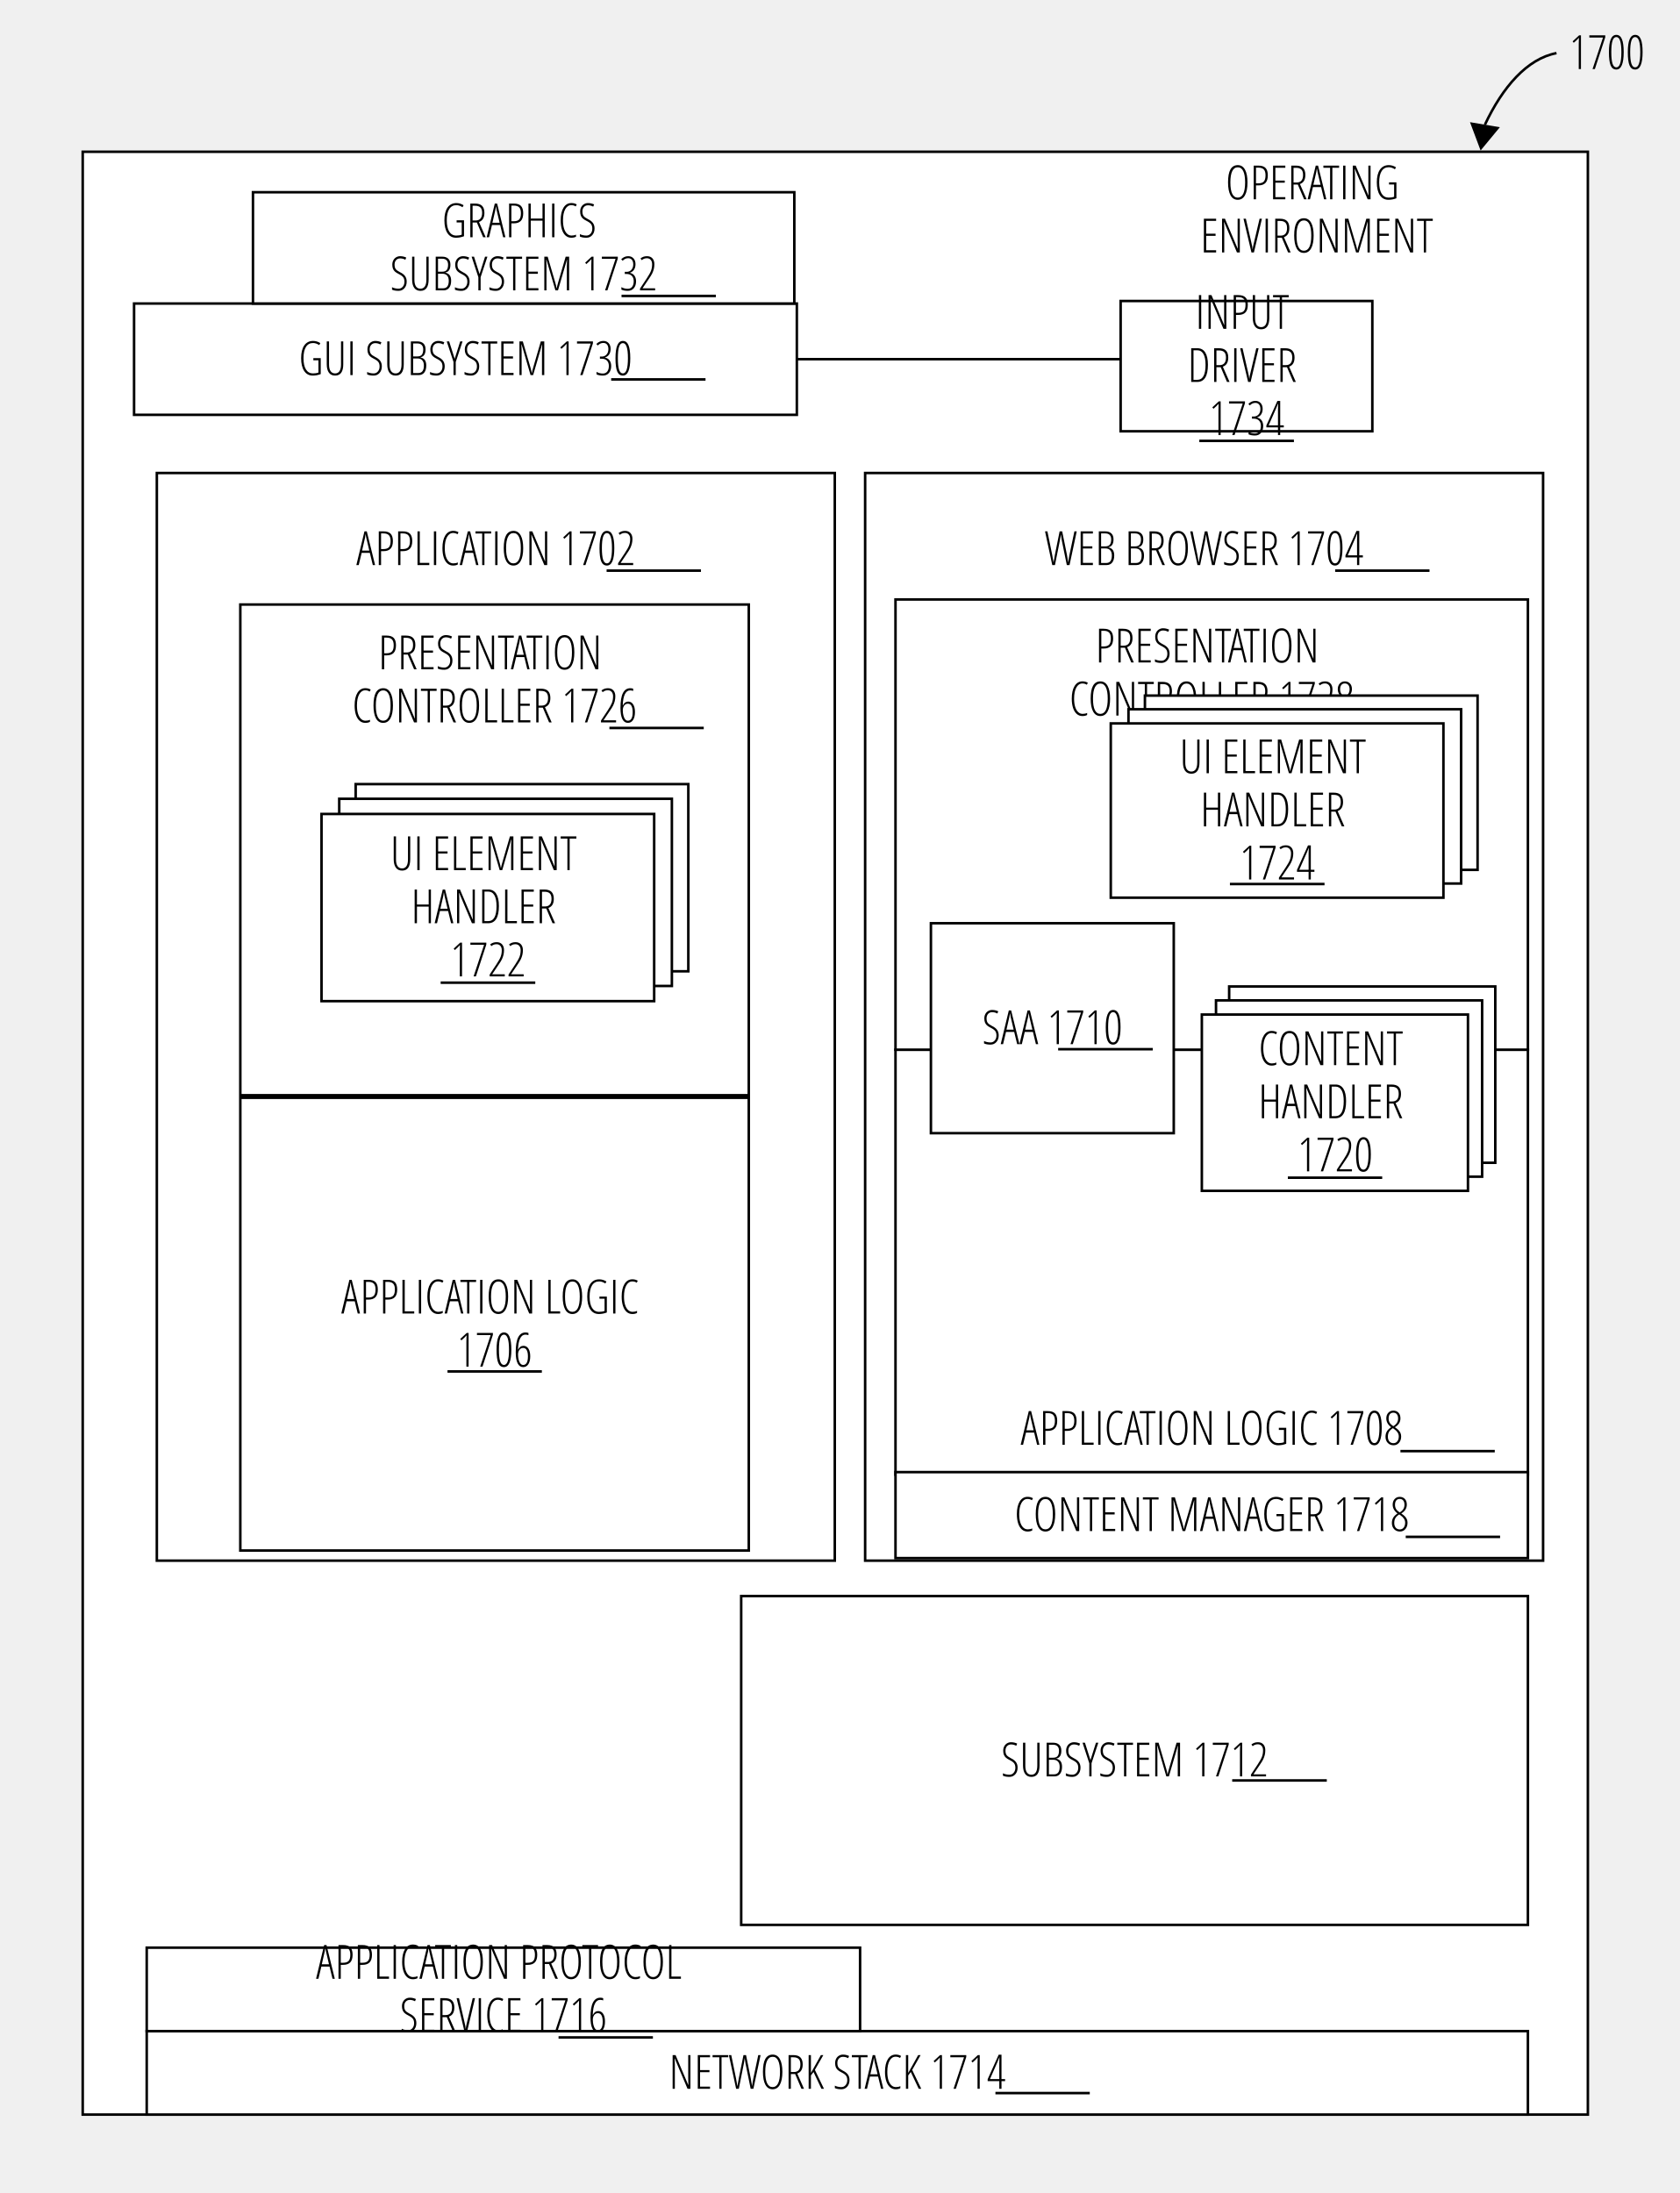
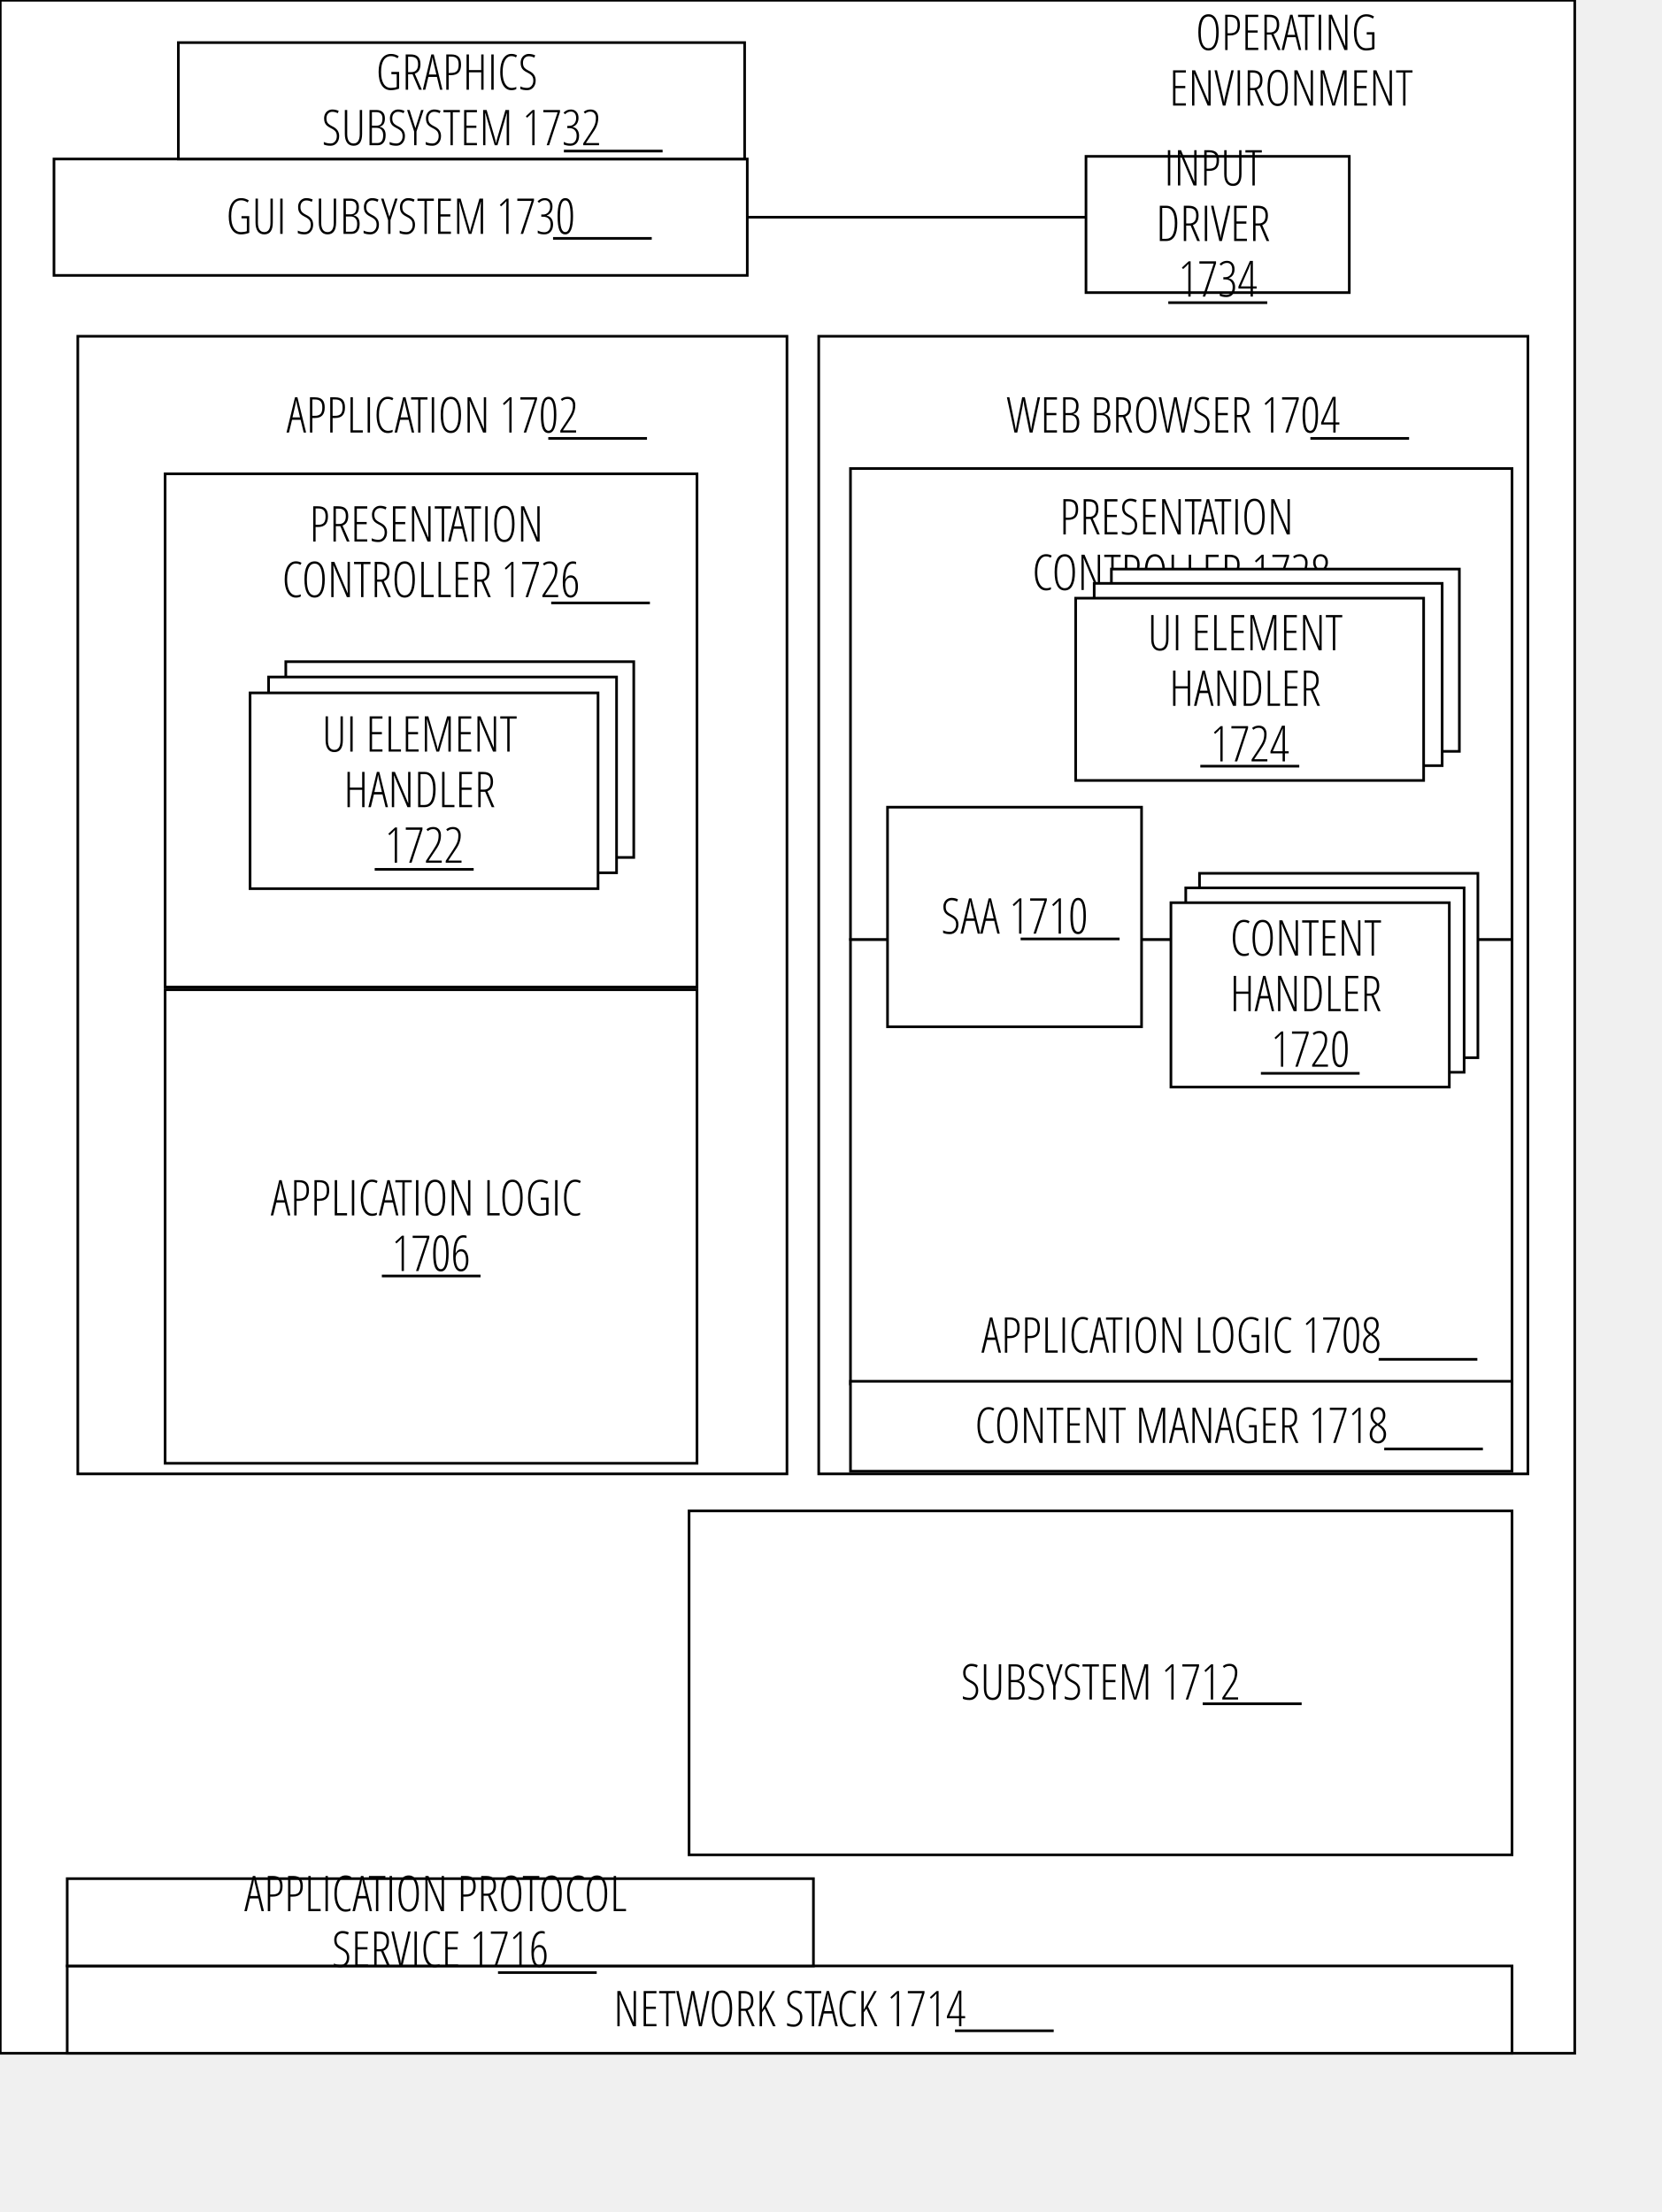
- <svg xmlns="http://www.w3.org/2000/svg" version="1.1" width="664" height="867">
+ <svg xmlns="http://www.w3.org/2000/svg" version="1.1" width="627.8" height="836.1" viewBox="32.6 59.9 627.8 836.1">
  <g>
-     <g transform="translate(587,21)">
-       <polygon fill="#000000" points="0,0 4.2,11.2 11.8,2" transform="translate(-5.9,27.3)" />
-       <rect fill="none" width="1" height="1" transform="translate(33.3,-0.5)" />
-       <g>
-         <g>
-           <rect x="0" y="0" width="28.3" height="28.3" opacity="0" />
-           <path fill="none" stroke="#000000" stroke-width="1" d="M28.3,0C16.7,2.2,7,13.4,0,28.3" />
-         </g>
-       </g>
-       <rect stroke="none" stroke-width="0" fill="#FFFFFF" x="0" y="0" width="0" height="0" />
-       <path stroke="#000000" fill="none" />
-       <text font-family="OpenSansCondensedLight" font-size="14pt" fill="black" transform="translate(0,0)" />
-       <rect stroke-width="0" fill="none" width="1" height="1" transform="translate(33.3,-0.5)" />
-       <text font-family="OpenSansCondensedLight" font-size="14pt" fill="black" text-decoration="none" transform="translate(33.3,-0.5)">
-         <tspan x="0" y="6.8">1700</tspan>
-       </text>
-       <path stroke="#000000" fill="none" transform="translate(33.3,-0.5)" />
-     </g>
    <g transform="translate(32.7,60)">
      <g>
        <g>
          <path d="M595,0H0v776h595V0L595,0z" stroke="#000000" stroke-dasharray="none" fill="#FFFFFF" />
          <rect x="26" y="35.4" width="543" height="705.2" fill="none" />
          <circle fill="none" cx="297.5" cy="0" r="0.1" />
          <circle fill="none" cx="444.9" cy="0" r="0.1" />
          <circle fill="none" cx="595" cy="195.7" r="0.1" />
          <circle fill="none" cx="595" cy="388" r="0.1" />
          <circle fill="none" cx="595" cy="580.3" r="0.1" />
          <circle fill="none" cx="444.9" cy="776" r="0.1" />
          <circle fill="none" cx="297.5" cy="776" r="0.1" />
          <circle fill="none" cx="150.1" cy="776" r="0.1" />
          <circle fill="none" cx="0" cy="580.3" r="0.1" />
          <circle fill="none" cx="0" cy="388" r="0.1" />
          <circle fill="none" cx="0" cy="195.7" r="0.1" />
          <circle fill="none" cx="150.1" cy="0" r="0.1" />
        </g>
      </g>
      <rect stroke="none" stroke-width="0" fill="#FFFFFF" x="0" y="0" width="0" height="0" transform="translate(594.9,387.9)" />
      <path stroke="#000000" fill="none" d="" />
      <text font-family="OpenSansCondensedLight" font-size="14pt" fill="black" transform="translate(594.9,387.9)" />
      <rect stroke-width="0" fill="none" width="543" height="705.2" transform="translate(26,35.4)" />
      <text font-family="OpenSansCondensedLight" font-size="14pt" fill="black" transform="translate(26,35.4)" text-anchor="middle">
        <tspan x="271.5" y="358.9"> </tspan>
      </text>
      <path stroke="#000000" fill="none" transform="translate(26,35.4)" d="M 0 0" />
    </g>
    <g transform="translate(424,69)">
      <g>
        <g>
          <path d="M193,0H0v28h193V0L193,0z" stroke="none" stroke-dasharray="none" fill="#FFFFFF" />
          <rect x="8.4" y="1.3" width="176.1" height="25.4" fill="none" />
          <circle fill="none" cx="96.5" cy="0" r="0.1" />
          <circle fill="none" cx="144.3" cy="0" r="0.1" />
          <circle fill="none" cx="193" cy="7.1" r="0.1" />
          <circle fill="none" cx="193" cy="14" r="0.1" />
          <circle fill="none" cx="193" cy="20.9" r="0.1" />
          <circle fill="none" cx="144.3" cy="28" r="0.1" />
          <circle fill="none" cx="96.5" cy="28" r="0.1" />
          <circle fill="none" cx="48.7" cy="28" r="0.1" />
          <circle fill="none" cx="0" cy="20.9" r="0.1" />
          <circle fill="none" cx="0" cy="14" r="0.1" />
          <circle fill="none" cx="0" cy="7.1" r="0.1" />
          <circle fill="none" cx="48.7" cy="0" r="0.1" />
        </g>
      </g>
      <rect stroke="none" stroke-width="0" fill="#FFFFFF" x="0" y="0" width="0" height="0" transform="translate(192.9,13.9)" />
      <path stroke="#000000" fill="none" d="" />
      <text font-family="OpenSansCondensedLight" font-size="14pt" fill="black" transform="translate(192.9,13.9)" />
      <rect stroke-width="0" fill="none" width="176.1" height="25.4" transform="translate(8.4,1.3)" />
      <text font-family="OpenSansCondensedLight" font-size="14pt" fill="black" transform="translate(8.4,1.3)" text-anchor="middle">
        <tspan x="88.1" y="8.5">OPERATING</tspan>
        <tspan x="88.1" y="29.5">ENVIRONMENT</tspan>
      </text>
      <path stroke="#000000" fill="none" transform="translate(8.4,1.3)" d="M 0 0" />
    </g>
    <g transform="translate(62,187)">
      <g>
        <g>
          <path d="M268,0H0v430h268V0L268,0z" stroke="#000000" stroke-dasharray="none" fill="#FFFFFF" />
          <rect x="11.7" y="19.6" width="244.6" height="390.8" fill="none" />
          <circle fill="none" cx="134" cy="0" r="0.1" />
          <circle fill="none" cx="200.4" cy="0" r="0.1" />
          <circle fill="none" cx="268" cy="108.4" r="0.1" />
          <circle fill="none" cx="268" cy="215" r="0.1" />
          <circle fill="none" cx="268" cy="321.6" r="0.1" />
          <circle fill="none" cx="200.4" cy="430" r="0.1" />
          <circle fill="none" cx="134" cy="430" r="0.1" />
          <circle fill="none" cx="67.6" cy="430" r="0.1" />
          <circle fill="none" cx="0" cy="321.6" r="0.1" />
          <circle fill="none" cx="0" cy="215" r="0.1" />
          <circle fill="none" cx="0" cy="108.4" r="0.1" />
          <circle fill="none" cx="67.6" cy="0" r="0.1" />
        </g>
      </g>
      <rect stroke="none" stroke-width="0" fill="#FFFFFF" x="0" y="0" width="0" height="0" transform="translate(267.9,214.9)" />
      <path stroke="#000000" fill="none" d="" />
      <text font-family="OpenSansCondensedLight" font-size="14pt" fill="black" transform="translate(267.9,214.9)" />
      <rect stroke-width="0" fill="none" width="244.6" height="390.8" transform="translate(11.7,19.6)" />
      <text font-family="OpenSansCondensedLight" font-size="14pt" fill="black" transform="translate(11.7,19.6)" text-anchor="middle">
        <tspan x="122.3" y="16.8">APPLICATION 1702</tspan>
      </text>
      <path stroke="#000000" fill="none" transform="translate(11.7,19.6)" d="M 166.1 19 203.4 19" />
    </g>
    <g transform="translate(342,187)">
      <g>
        <g>
          <path d="M268,0H0v430h268V0L268,0z" stroke="#000000" stroke-dasharray="none" fill="#FFFFFF" />
          <rect x="11.7" y="19.6" width="244.6" height="390.8" fill="none" />
          <circle fill="none" cx="134" cy="0" r="0.1" />
          <circle fill="none" cx="200.4" cy="0" r="0.1" />
          <circle fill="none" cx="268" cy="108.4" r="0.1" />
          <circle fill="none" cx="268" cy="215" r="0.1" />
          <circle fill="none" cx="268" cy="321.6" r="0.1" />
          <circle fill="none" cx="200.4" cy="430" r="0.1" />
          <circle fill="none" cx="134" cy="430" r="0.1" />
          <circle fill="none" cx="67.6" cy="430" r="0.1" />
          <circle fill="none" cx="0" cy="321.6" r="0.1" />
          <circle fill="none" cx="0" cy="215" r="0.1" />
          <circle fill="none" cx="0" cy="108.4" r="0.1" />
          <circle fill="none" cx="67.6" cy="0" r="0.1" />
        </g>
      </g>
      <rect stroke="none" stroke-width="0" fill="#FFFFFF" x="0" y="0" width="0" height="0" transform="translate(267.9,214.9)" />
      <path stroke="#000000" fill="none" d="" />
      <text font-family="OpenSansCondensedLight" font-size="14pt" fill="black" transform="translate(267.9,214.9)" />
      <rect stroke-width="0" fill="none" width="244.6" height="390.8" transform="translate(11.7,19.6)" />
      <text font-family="OpenSansCondensedLight" font-size="14pt" fill="black" transform="translate(11.7,19.6)" text-anchor="middle">
        <tspan x="122.3" y="16.8">WEB BROWSER 1704</tspan>
      </text>
      <path stroke="#000000" fill="none" transform="translate(11.7,19.6)" d="M 174.1 19 211.4 19" />
    </g>
    <g transform="translate(95,434)">
      <g>
        <g>
          <path d="M201,0H0v179h201V0L201,0z" stroke="#000000" stroke-dasharray="none" fill="#FFFFFF" />
          <rect x="8.8" y="8.2" width="183.4" height="162.7" fill="none" />
          <circle fill="none" cx="100.5" cy="0" r="0.1" />
          <circle fill="none" cx="150.3" cy="0" r="0.1" />
          <circle fill="none" cx="201" cy="45.1" r="0.1" />
          <circle fill="none" cx="201" cy="89.5" r="0.1" />
          <circle fill="none" cx="201" cy="133.9" r="0.1" />
          <circle fill="none" cx="150.3" cy="179" r="0.1" />
          <circle fill="none" cx="100.5" cy="179" r="0.1" />
          <circle fill="none" cx="50.7" cy="179" r="0.1" />
          <circle fill="none" cx="0" cy="133.9" r="0.1" />
          <circle fill="none" cx="0" cy="89.5" r="0.1" />
          <circle fill="none" cx="0" cy="45.1" r="0.1" />
          <circle fill="none" cx="50.7" cy="0" r="0.1" />
        </g>
      </g>
      <rect stroke="none" stroke-width="0" fill="#FFFFFF" x="0" y="0" width="0" height="0" transform="translate(200.9,89.4)" />
      <path stroke="#000000" fill="none" d="" />
      <text font-family="OpenSansCondensedLight" font-size="14pt" fill="black" transform="translate(200.9,89.4)" />
      <rect stroke-width="0" fill="none" width="183.4" height="162.7" transform="translate(8.8,8.2)" />
      <text font-family="OpenSansCondensedLight" font-size="14pt" fill="black" transform="translate(8.8,8.2)" text-anchor="middle">
        <tspan x="91.7" y="77.1">APPLICATION LOGIC</tspan>
        <tspan x="91.7" y="98.1">1706</tspan>
      </text>
      <path stroke="#000000" fill="none" transform="translate(8.8,8.2)" d="M 73.1 100 110.4 100" />
    </g>
+     <g transform="translate(354,415)">
+       <g>
+         <g>
+           <path d="M250,0H0v168h250V0L250,0z" stroke="#000000" stroke-dasharray="none" fill="#FFFFFF" />
+           <rect x="10.9" y="7.7" width="228.1" height="152.7" fill="none" />
+           <circle fill="none" cx="125" cy="0" r="0.1" />
+           <circle fill="none" cx="187" cy="0" r="0.1" />
+           <circle fill="none" cx="250" cy="42.4" r="0.1" />
+           <circle fill="none" cx="250" cy="84" r="0.1" />
+           <circle fill="none" cx="250" cy="125.6" r="0.1" />
+           <circle fill="none" cx="187" cy="168" r="0.1" />
+           <circle fill="none" cx="125" cy="168" r="0.1" />
+           <circle fill="none" cx="63.1" cy="168" r="0.1" />
+           <circle fill="none" cx="0" cy="125.6" r="0.1" />
+           <circle fill="none" cx="0" cy="84" r="0.1" />
+           <circle fill="none" cx="0" cy="42.4" r="0.1" />
+           <circle fill="none" cx="63.1" cy="0" r="0.1" />
+         </g>
+       </g>
+       <rect stroke="none" stroke-width="0" fill="#FFFFFF" x="0" y="0" width="0" height="0" transform="translate(249.9,83.9)" />
+       <path stroke="#000000" fill="none" d="" />
+       <text font-family="OpenSansCondensedLight" font-size="14pt" fill="black" transform="translate(249.9,83.9)" />
+       <rect stroke-width="0" fill="none" width="228.1" height="152.7" transform="translate(10.9,7.7)" />
+       <text font-family="OpenSansCondensedLight" font-size="14pt" fill="black" transform="translate(10.9,7.7)" text-anchor="middle">
+         <tspan x="114.1" y="148.5">APPLICATION LOGIC 1708</tspan>
+       </text>
+       <path stroke="#000000" fill="none" transform="translate(10.9,7.7)" d="M 188.7 151 226 151" />
+     </g>
    <g transform="translate(95,239)">
      <g>
        <g>
          <path d="M201,0H0v194h201V0L201,0z" stroke="#000000" stroke-dasharray="none" fill="#FFFFFF" />
          <rect x="8.8" y="8.8" width="183.4" height="176.3" fill="none" />
          <circle fill="none" cx="100.5" cy="0" r="0.1" />
          <circle fill="none" cx="150.3" cy="0" r="0.1" />
          <circle fill="none" cx="201" cy="48.9" r="0.1" />
          <circle fill="none" cx="201" cy="97" r="0.1" />
          <circle fill="none" cx="201" cy="145.1" r="0.1" />
          <circle fill="none" cx="150.3" cy="194" r="0.1" />
          <circle fill="none" cx="100.5" cy="194" r="0.1" />
          <circle fill="none" cx="50.7" cy="194" r="0.1" />
          <circle fill="none" cx="0" cy="145.1" r="0.1" />
          <circle fill="none" cx="0" cy="97" r="0.1" />
          <circle fill="none" cx="0" cy="48.9" r="0.1" />
          <circle fill="none" cx="50.7" cy="0" r="0.1" />
        </g>
      </g>
      <rect stroke="none" stroke-width="0" fill="#FFFFFF" x="0" y="0" width="0" height="0" transform="translate(200.9,96.9)" />
      <path stroke="#000000" fill="none" d="" />
      <text font-family="OpenSansCondensedLight" font-size="14pt" fill="black" transform="translate(200.9,96.9)" />
      <rect stroke-width="0" fill="none" width="183.4" height="176.3" transform="translate(8.8,8.8)" />
      <text font-family="OpenSansCondensedLight" font-size="14pt" fill="black" transform="translate(8.8,8.8)" text-anchor="middle">
        <tspan x="91.7" y="16.8">PRESENTATION</tspan>
        <tspan x="91.7" y="37.8">CONTROLLER 1726</tspan>
      </text>
      <path stroke="#000000" fill="none" transform="translate(8.8,8.8)" d="M 137.1 40 174.4 40" />
    </g>
-     <g transform="translate(354,415)">
-       <g>
-         <g>
-           <path d="M250,0H0v168h250V0L250,0z" stroke="#000000" stroke-dasharray="none" fill="#FFFFFF" />
-           <rect x="10.9" y="7.7" width="228.1" height="152.7" fill="none" />
-           <circle fill="none" cx="125" cy="0" r="0.1" />
-           <circle fill="none" cx="187" cy="0" r="0.1" />
-           <circle fill="none" cx="250" cy="42.4" r="0.1" />
-           <circle fill="none" cx="250" cy="84" r="0.1" />
-           <circle fill="none" cx="250" cy="125.6" r="0.1" />
-           <circle fill="none" cx="187" cy="168" r="0.1" />
-           <circle fill="none" cx="125" cy="168" r="0.1" />
-           <circle fill="none" cx="63.1" cy="168" r="0.1" />
-           <circle fill="none" cx="0" cy="125.6" r="0.1" />
-           <circle fill="none" cx="0" cy="84" r="0.1" />
-           <circle fill="none" cx="0" cy="42.4" r="0.1" />
-           <circle fill="none" cx="63.1" cy="0" r="0.1" />
-         </g>
-       </g>
-       <rect stroke="none" stroke-width="0" fill="#FFFFFF" x="0" y="0" width="0" height="0" transform="translate(249.9,83.9)" />
-       <path stroke="#000000" fill="none" d="" />
-       <text font-family="OpenSansCondensedLight" font-size="14pt" fill="black" transform="translate(249.9,83.9)" />
-       <rect stroke-width="0" fill="none" width="228.1" height="152.7" transform="translate(10.9,7.7)" />
-       <text font-family="OpenSansCondensedLight" font-size="14pt" fill="black" transform="translate(10.9,7.7)" text-anchor="middle">
-         <tspan x="114.1" y="148.5">APPLICATION LOGIC 1708</tspan>
-       </text>
-       <path stroke="#000000" fill="none" transform="translate(10.9,7.7)" d="M 188.7 151 226 151" />
-     </g>
    <g transform="translate(354,237)">
      <g>
        <g>
          <path d="M250,0H0v178h250V0L250,0z" stroke="#000000" stroke-dasharray="none" fill="#FFFFFF" />
          <rect x="10.9" y="8.1" width="228.1" height="161.8" fill="none" />
          <circle fill="none" cx="125" cy="0" r="0.1" />
          <circle fill="none" cx="187" cy="0" r="0.1" />
          <circle fill="none" cx="250" cy="44.9" r="0.1" />
          <circle fill="none" cx="250" cy="89" r="0.1" />
          <circle fill="none" cx="250" cy="133.1" r="0.1" />
          <circle fill="none" cx="187" cy="178" r="0.1" />
          <circle fill="none" cx="125" cy="178" r="0.1" />
          <circle fill="none" cx="63.1" cy="178" r="0.1" />
          <circle fill="none" cx="0" cy="133.1" r="0.1" />
          <circle fill="none" cx="0" cy="89" r="0.1" />
          <circle fill="none" cx="0" cy="44.9" r="0.1" />
          <circle fill="none" cx="63.1" cy="0" r="0.1" />
        </g>
      </g>
      <rect stroke="none" stroke-width="0" fill="#FFFFFF" x="0" y="0" width="0" height="0" transform="translate(249.9,88.9)" />
      <path stroke="#000000" fill="none" d="" />
      <text font-family="OpenSansCondensedLight" font-size="14pt" fill="black" transform="translate(249.9,88.9)" />
      <rect stroke-width="0" fill="none" width="228.1" height="161.8" transform="translate(10.9,8.1)" />
      <text font-family="OpenSansCondensedLight" font-size="14pt" fill="black" transform="translate(10.9,8.1)" text-anchor="middle">
        <tspan x="114.1" y="16.8">PRESENTATION</tspan>
        <tspan x="114.1" y="37.8">CONTROLLER 1728</tspan>
      </text>
      <path stroke="#000000" fill="none" transform="translate(10.9,8.1)" d="M 159.4 40 196.7 40" />
    </g>
    <g transform="translate(293,631)">
      <g>
        <g>
          <path d="M311,0H0v130h311V0L311,0z" stroke="#000000" stroke-dasharray="none" fill="#FFFFFF" />
          <rect x="13.6" y="5.9" width="283.8" height="118.1" fill="none" />
          <circle fill="none" cx="155.5" cy="0" r="0.1" />
          <circle fill="none" cx="232.6" cy="0" r="0.1" />
          <circle fill="none" cx="311" cy="32.8" r="0.1" />
          <circle fill="none" cx="311" cy="65" r="0.1" />
          <circle fill="none" cx="311" cy="97.2" r="0.1" />
          <circle fill="none" cx="232.6" cy="130" r="0.1" />
          <circle fill="none" cx="155.5" cy="130" r="0.1" />
          <circle fill="none" cx="78.5" cy="130" r="0.1" />
          <circle fill="none" cx="0" cy="97.2" r="0.1" />
          <circle fill="none" cx="0" cy="65" r="0.1" />
          <circle fill="none" cx="0" cy="32.8" r="0.1" />
          <circle fill="none" cx="78.5" cy="0" r="0.1" />
        </g>
      </g>
      <rect stroke="none" stroke-width="0" fill="#FFFFFF" x="0" y="0" width="0" height="0" transform="translate(310.9,64.9)" />
      <path stroke="#000000" fill="none" d="" />
      <text font-family="OpenSansCondensedLight" font-size="14pt" fill="black" transform="translate(310.9,64.9)" />
      <rect stroke-width="0" fill="none" width="283.8" height="118.1" transform="translate(13.6,5.9)" />
      <text font-family="OpenSansCondensedLight" font-size="14pt" fill="black" transform="translate(13.6,5.9)" text-anchor="middle">
        <tspan x="141.9" y="65.4">SUBSYSTEM 1712</tspan>
      </text>
      <path stroke="#000000" fill="none" transform="translate(13.6,5.9)" d="M 180.5 67 217.9 67" />
    </g>
    <g transform="translate(53,120)">
      <g>
        <g>
          <path d="M262,0H0v44h262V0L262,0z" stroke="#000000" stroke-dasharray="none" fill="#FFFFFF" />
          <rect x="11.5" y="2" width="239.1" height="40" fill="none" />
          <circle fill="none" cx="131" cy="0" r="0.1" />
          <circle fill="none" cx="195.9" cy="0" r="0.1" />
          <circle fill="none" cx="262" cy="11.1" r="0.1" />
          <circle fill="none" cx="262" cy="22" r="0.1" />
          <circle fill="none" cx="262" cy="32.9" r="0.1" />
          <circle fill="none" cx="195.9" cy="44" r="0.1" />
          <circle fill="none" cx="131" cy="44" r="0.1" />
          <circle fill="none" cx="66.1" cy="44" r="0.1" />
          <circle fill="none" cx="0" cy="32.9" r="0.1" />
          <circle fill="none" cx="0" cy="22" r="0.1" />
          <circle fill="none" cx="0" cy="11.1" r="0.1" />
          <circle fill="none" cx="66.1" cy="0" r="0.1" />
        </g>
      </g>
      <rect stroke="none" stroke-width="0" fill="#FFFFFF" x="0" y="0" width="0" height="0" transform="translate(261.9,21.9)" />
      <path stroke="#000000" fill="none" d="" />
      <text font-family="OpenSansCondensedLight" font-size="14pt" fill="black" transform="translate(261.9,21.9)" />
      <rect stroke-width="0" fill="none" width="239.1" height="40" transform="translate(11.5,2)" />
      <text font-family="OpenSansCondensedLight" font-size="14pt" fill="black" transform="translate(11.5,2)" text-anchor="middle">
        <tspan x="119.5" y="26.3">GUI SUBSYSTEM 1730</tspan>
      </text>
      <path stroke="#000000" fill="none" transform="translate(11.5,2)" d="M 177.1 28 214.4 28" />
    </g>
+     <g transform="translate(368,365)">
+       <g>
+         <g>
+           <path d="M96,0H0v83h96V0L96,0z" stroke="#000000" stroke-dasharray="none" fill="#FFFFFF" />
+           <rect x="4.2" y="3.8" width="87.6" height="75.4" fill="none" />
+           <circle fill="none" cx="48" cy="0" r="0.1" />
+           <circle fill="none" cx="71.8" cy="0" r="0.1" />
+           <circle fill="none" cx="96" cy="20.9" r="0.1" />
+           <circle fill="none" cx="96" cy="41.5" r="0.1" />
+           <circle fill="none" cx="96" cy="62.1" r="0.1" />
+           <circle fill="none" cx="71.8" cy="83" r="0.1" />
+           <circle fill="none" cx="48" cy="83" r="0.1" />
+           <circle fill="none" cx="24.2" cy="83" r="0.1" />
+           <circle fill="none" cx="0" cy="62.1" r="0.1" />
+           <circle fill="none" cx="0" cy="41.5" r="0.1" />
+           <circle fill="none" cx="0" cy="20.9" r="0.1" />
+           <circle fill="none" cx="24.2" cy="0" r="0.1" />
+         </g>
+       </g>
+       <rect stroke="none" stroke-width="0" fill="#FFFFFF" x="0" y="0" width="0" height="0" transform="translate(95.9,41.4)" />
+       <path stroke="#000000" fill="none" d="" />
+       <text font-family="OpenSansCondensedLight" font-size="14pt" fill="black" transform="translate(95.9,41.4)" />
+       <rect stroke-width="0" fill="none" width="87.6" height="75.4" transform="translate(4.2,3.8)" />
+       <text font-family="OpenSansCondensedLight" font-size="14pt" fill="black" transform="translate(4.2,3.8)" text-anchor="middle">
+         <tspan x="43.8" y="44">SAA 1710</tspan>
+       </text>
+       <path stroke="#000000" fill="none" transform="translate(4.2,3.8)" d="M 46.1 46 83.5 46" />
+     </g>
+     <g transform="translate(58,803)">
+       <g>
+         <g>
+           <path d="M546,0H0v33h546V0L546,0z" stroke="#000000" stroke-dasharray="none" fill="#FFFFFF" />
+           <rect x="23.9" y="1.5" width="498.3" height="30" fill="none" />
+           <circle fill="none" cx="273" cy="0" r="0.1" />
+           <circle fill="none" cx="408.3" cy="0" r="0.1" />
+           <circle fill="none" cx="546" cy="8.3" r="0.1" />
+           <circle fill="none" cx="546" cy="16.5" r="0.1" />
+           <circle fill="none" cx="546" cy="24.7" r="0.1" />
+           <circle fill="none" cx="408.3" cy="33" r="0.1" />
+           <circle fill="none" cx="273" cy="33" r="0.1" />
+           <circle fill="none" cx="137.7" cy="33" r="0.1" />
+           <circle fill="none" cx="0" cy="24.7" r="0.1" />
+           <circle fill="none" cx="0" cy="16.5" r="0.1" />
+           <circle fill="none" cx="0" cy="8.3" r="0.1" />
+           <circle fill="none" cx="137.7" cy="0" r="0.1" />
+         </g>
+       </g>
+       <rect stroke="none" stroke-width="0" fill="#FFFFFF" x="0" y="0" width="0" height="0" transform="translate(545.9,16.4)" />
+       <path stroke="#000000" fill="none" d="" />
+       <text font-family="OpenSansCondensedLight" font-size="14pt" fill="black" transform="translate(545.9,16.4)" />
+       <rect stroke-width="0" fill="none" width="498.3" height="30" transform="translate(23.9,1.5)" />
+       <text font-family="OpenSansCondensedLight" font-size="14pt" fill="black" transform="translate(23.9,1.5)" text-anchor="middle">
+         <tspan x="249.1" y="21.3">NETWORK STACK 1714</tspan>
+       </text>
+       <path stroke="#000000" fill="none" transform="translate(23.9,1.5)" d="M 311.6 23 348.9 23" />
+     </g>
    <g transform="translate(100,76)">
      <g>
        <g>
          <path d="M214,0H0v44h214V0L214,0z" stroke="#000000" stroke-dasharray="none" fill="#FFFFFF" />
          <rect x="9.4" y="2" width="195.3" height="40" fill="none" />
          <circle fill="none" cx="107" cy="0" r="0.1" />
          <circle fill="none" cx="160" cy="0" r="0.1" />
          <circle fill="none" cx="214" cy="11.1" r="0.1" />
          <circle fill="none" cx="214" cy="22" r="0.1" />
          <circle fill="none" cx="214" cy="32.9" r="0.1" />
          <circle fill="none" cx="160" cy="44" r="0.1" />
          <circle fill="none" cx="107" cy="44" r="0.1" />
          <circle fill="none" cx="54" cy="44" r="0.1" />
          <circle fill="none" cx="0" cy="32.9" r="0.1" />
          <circle fill="none" cx="0" cy="22" r="0.1" />
          <circle fill="none" cx="0" cy="11.1" r="0.1" />
          <circle fill="none" cx="54" cy="0" r="0.1" />
        </g>
      </g>
      <rect stroke="none" stroke-width="0" fill="#FFFFFF" x="0" y="0" width="0" height="0" transform="translate(213.9,21.9)" />
      <path stroke="#000000" fill="none" d="" />
      <text font-family="OpenSansCondensedLight" font-size="14pt" fill="black" transform="translate(213.9,21.9)" />
      <rect stroke-width="0" fill="none" width="195.3" height="40" transform="translate(9.4,2)" />
      <text font-family="OpenSansCondensedLight" font-size="14pt" fill="black" transform="translate(9.4,2)" text-anchor="middle">
        <tspan x="97.6" y="15.8">GRAPHICS</tspan>
        <tspan x="97.6" y="36.8">SUBSYSTEM 1732</tspan>
      </text>
      <path stroke="#000000" fill="none" transform="translate(9.4,2)" d="M 136.3 39 173.6 39" />
-     </g>
-     <g transform="translate(58,803)">
-       <g>
-         <g>
-           <path d="M546,0H0v33h546V0L546,0z" stroke="#000000" stroke-dasharray="none" fill="#FFFFFF" />
-           <rect x="23.9" y="1.5" width="498.3" height="30" fill="none" />
-           <circle fill="none" cx="273" cy="0" r="0.1" />
-           <circle fill="none" cx="408.3" cy="0" r="0.1" />
-           <circle fill="none" cx="546" cy="8.3" r="0.1" />
-           <circle fill="none" cx="546" cy="16.5" r="0.1" />
-           <circle fill="none" cx="546" cy="24.7" r="0.1" />
-           <circle fill="none" cx="408.3" cy="33" r="0.1" />
-           <circle fill="none" cx="273" cy="33" r="0.1" />
-           <circle fill="none" cx="137.7" cy="33" r="0.1" />
-           <circle fill="none" cx="0" cy="24.7" r="0.1" />
-           <circle fill="none" cx="0" cy="16.5" r="0.1" />
-           <circle fill="none" cx="0" cy="8.3" r="0.1" />
-           <circle fill="none" cx="137.7" cy="0" r="0.1" />
-         </g>
-       </g>
-       <rect stroke="none" stroke-width="0" fill="#FFFFFF" x="0" y="0" width="0" height="0" transform="translate(545.9,16.4)" />
-       <path stroke="#000000" fill="none" d="" />
-       <text font-family="OpenSansCondensedLight" font-size="14pt" fill="black" transform="translate(545.9,16.4)" />
-       <rect stroke-width="0" fill="none" width="498.3" height="30" transform="translate(23.9,1.5)" />
-       <text font-family="OpenSansCondensedLight" font-size="14pt" fill="black" transform="translate(23.9,1.5)" text-anchor="middle">
-         <tspan x="249.1" y="21.3">NETWORK STACK 1714</tspan>
-       </text>
-       <path stroke="#000000" fill="none" transform="translate(23.9,1.5)" d="M 311.6 23 348.9 23" />
-     </g>
-     <g transform="translate(368,365)">
-       <g>
-         <g>
-           <path d="M96,0H0v83h96V0L96,0z" stroke="#000000" stroke-dasharray="none" fill="#FFFFFF" />
-           <rect x="4.2" y="3.8" width="87.6" height="75.4" fill="none" />
-           <circle fill="none" cx="48" cy="0" r="0.1" />
-           <circle fill="none" cx="71.8" cy="0" r="0.1" />
-           <circle fill="none" cx="96" cy="20.9" r="0.1" />
-           <circle fill="none" cx="96" cy="41.5" r="0.1" />
-           <circle fill="none" cx="96" cy="62.1" r="0.1" />
-           <circle fill="none" cx="71.8" cy="83" r="0.1" />
-           <circle fill="none" cx="48" cy="83" r="0.1" />
-           <circle fill="none" cx="24.2" cy="83" r="0.1" />
-           <circle fill="none" cx="0" cy="62.1" r="0.1" />
-           <circle fill="none" cx="0" cy="41.5" r="0.1" />
-           <circle fill="none" cx="0" cy="20.9" r="0.1" />
-           <circle fill="none" cx="24.2" cy="0" r="0.1" />
-         </g>
-       </g>
-       <rect stroke="none" stroke-width="0" fill="#FFFFFF" x="0" y="0" width="0" height="0" transform="translate(95.9,41.4)" />
-       <path stroke="#000000" fill="none" d="" />
-       <text font-family="OpenSansCondensedLight" font-size="14pt" fill="black" transform="translate(95.9,41.4)" />
-       <rect stroke-width="0" fill="none" width="87.6" height="75.4" transform="translate(4.2,3.8)" />
-       <text font-family="OpenSansCondensedLight" font-size="14pt" fill="black" transform="translate(4.2,3.8)" text-anchor="middle">
-         <tspan x="43.8" y="44">SAA 1710</tspan>
-       </text>
-       <path stroke="#000000" fill="none" transform="translate(4.2,3.8)" d="M 46.1 46 83.5 46" />
    </g>
    <g transform="translate(58,770)">
      <g>
        <g>
          <path d="M282,0H0v33h282V0L282,0z" stroke="#000000" stroke-dasharray="none" fill="#FFFFFF" />
          <rect x="12.3" y="1.5" width="257.4" height="30" fill="none" />
          <circle fill="none" cx="141" cy="0" r="0.1" />
          <circle fill="none" cx="210.9" cy="0" r="0.1" />
          <circle fill="none" cx="282" cy="8.3" r="0.1" />
          <circle fill="none" cx="282" cy="16.5" r="0.1" />
          <circle fill="none" cx="282" cy="24.7" r="0.1" />
          <circle fill="none" cx="210.9" cy="33" r="0.1" />
          <circle fill="none" cx="141" cy="33" r="0.1" />
          <circle fill="none" cx="71.1" cy="33" r="0.1" />
          <circle fill="none" cx="0" cy="24.7" r="0.1" />
          <circle fill="none" cx="0" cy="16.5" r="0.1" />
          <circle fill="none" cx="0" cy="8.3" r="0.1" />
          <circle fill="none" cx="71.1" cy="0" r="0.1" />
        </g>
      </g>
      <rect stroke="none" stroke-width="0" fill="#FFFFFF" x="0" y="0" width="0" height="0" transform="translate(281.9,16.4)" />
      <path stroke="#000000" fill="none" d="" />
      <text font-family="OpenSansCondensedLight" font-size="14pt" fill="black" transform="translate(281.9,16.4)" />
      <rect stroke-width="0" fill="none" width="257.4" height="30" transform="translate(12.3,1.5)" />
      <text font-family="OpenSansCondensedLight" font-size="14pt" fill="black" transform="translate(12.3,1.5)" text-anchor="middle">
        <tspan x="128.7" y="10.8">APPLICATION PROTOCOL</tspan>
        <tspan x="128.7" y="31.8">SERVICE 1716</tspan>
      </text>
      <path stroke="#000000" fill="none" transform="translate(12.3,1.5)" d="M 150.5 34 187.8 34" />
    </g>
    <g transform="translate(443,119)">
      <g>
        <g>
          <path d="M99.5,0H0v51.5h99.5V0L99.5,0z" stroke="#000000" stroke-dasharray="none" fill="#FFFFFF" />
          <rect x="4.4" y="2.3" width="90.8" height="46.8" fill="none" />
          <circle fill="none" cx="49.8" cy="0" r="0.1" />
          <circle fill="none" cx="74.4" cy="0" r="0.1" />
          <circle fill="none" cx="99.5" cy="13" r="0.1" />
          <circle fill="none" cx="99.5" cy="25.8" r="0.1" />
          <circle fill="none" cx="99.5" cy="38.5" r="0.1" />
          <circle fill="none" cx="74.4" cy="51.5" r="0.1" />
          <circle fill="none" cx="49.8" cy="51.5" r="0.1" />
          <circle fill="none" cx="25.1" cy="51.5" r="0.1" />
          <circle fill="none" cx="0" cy="38.5" r="0.1" />
          <circle fill="none" cx="0" cy="25.8" r="0.1" />
          <circle fill="none" cx="0" cy="13" r="0.1" />
          <circle fill="none" cx="25.1" cy="0" r="0.1" />
        </g>
      </g>
      <rect stroke="none" stroke-width="0" fill="#FFFFFF" x="0" y="0" width="0" height="0" transform="translate(99.4,25.7)" />
      <path stroke="#000000" fill="none" d="" />
      <text font-family="OpenSansCondensedLight" font-size="14pt" fill="black" transform="translate(99.4,25.7)" />
      <rect stroke-width="0" fill="none" width="90.8" height="46.8" transform="translate(4.4,2.3)" />
      <text font-family="OpenSansCondensedLight" font-size="14pt" fill="black" transform="translate(4.4,2.3)" text-anchor="middle">
        <tspan x="45.4" y="8.7">INPUT</tspan>
        <tspan x="45.4" y="29.7">DRIVER</tspan>
        <tspan x="45.4" y="50.7">1734</tspan>
      </text>
      <path stroke="#000000" fill="none" transform="translate(4.4,2.3)" d="M 26.7 53 64.1 53" />
    </g>
    <g transform="translate(354,582)">
      <g>
        <g>
          <path d="M250,0H0v34h250V0L250,0z" stroke="#000000" stroke-dasharray="none" fill="#FFFFFF" />
          <rect x="10.9" y="1.6" width="228.1" height="30.9" fill="none" />
          <circle fill="none" cx="125" cy="0" r="0.1" />
          <circle fill="none" cx="187" cy="0" r="0.1" />
          <circle fill="none" cx="250" cy="8.6" r="0.1" />
          <circle fill="none" cx="250" cy="17" r="0.1" />
          <circle fill="none" cx="250" cy="25.4" r="0.1" />
          <circle fill="none" cx="187" cy="34" r="0.1" />
          <circle fill="none" cx="125" cy="34" r="0.1" />
          <circle fill="none" cx="63.1" cy="34" r="0.1" />
          <circle fill="none" cx="0" cy="25.4" r="0.1" />
          <circle fill="none" cx="0" cy="17" r="0.1" />
          <circle fill="none" cx="0" cy="8.6" r="0.1" />
          <circle fill="none" cx="63.1" cy="0" r="0.1" />
        </g>
      </g>
      <rect stroke="none" stroke-width="0" fill="#FFFFFF" x="0" y="0" width="0" height="0" transform="translate(249.9,16.9)" />
      <path stroke="#000000" fill="none" d="" />
      <text font-family="OpenSansCondensedLight" font-size="14pt" fill="black" transform="translate(249.9,16.9)" />
      <rect stroke-width="0" fill="none" width="228.1" height="30.9" transform="translate(10.9,1.6)" />
      <text font-family="OpenSansCondensedLight" font-size="14pt" fill="black" transform="translate(10.9,1.6)" text-anchor="middle">
        <tspan x="114.1" y="21.7">CONTENT MANAGER 1718</tspan>
      </text>
      <path stroke="#000000" fill="none" transform="translate(10.9,1.6)" d="M 190.8 24 228.1 24" />
    </g>
    <g transform="translate(475,390)">
      <g>
        <g>
          <g fill="#FFFFFF">
            <path d="M110.9,75.2h-5.5c0.1,-0.1,-0,5.7,-0,5.7H0.1V11.1c0,0,5.7,-0.2,5.6,-0.1V5.5h5.2V0h105.2v69.7h-5.3" />
          </g>
          <g stroke="#000000" stroke-dasharray="none">
            <path fill="none" d="M10.9,5.5V0h105.2v69.7h-5.3" />
            <path fill="none" d="M5.7,11.1V5.5h105.2v69.7h-5.5" />
            <path fill="none" d="M0.1,11.1h105.2v69.7H0.1V11.1z" />
          </g>
          <rect x="3.5" y="14.6" fill="none" width="98.6" height="62.5" />
          <circle fill="none" cx="59.8" cy="0.1" r="0.1" />
          <circle fill="none" cx="95.4" cy="0.1" r="0.1" />
          <circle fill="none" cx="116.1" cy="6.5" r="0.1" />
          <circle fill="none" cx="116.1" cy="31.3" r="0.1" />
          <circle fill="none" cx="116.1" cy="65.2" r="0.1" />
          <circle fill="none" cx="91.3" cy="81" r="0.1" />
          <circle fill="none" cx="49.5" cy="80.8" r="0.1" />
          <circle fill="none" cx="12.6" cy="80.8" r="0.1" />
          <circle fill="none" cx="0.3" cy="70.6" r="0.1" />
          <circle fill="none" cx="0.3" cy="44.1" r="0.1" />
          <circle fill="none" cx="0.1" cy="22.9" r="0.1" />
          <circle fill="none" cx="24.7" cy="0.1" r="0.1" />
        </g>
      </g>
      <rect stroke="none" stroke-width="0" fill="#FFFFFF" x="0" y="0" width="0" height="0" transform="translate(116,31.2)" />
      <path stroke="#000000" fill="none" d="" />
      <text font-family="OpenSansCondensedLight" font-size="14pt" fill="black" transform="translate(116,31.2)" />
      <rect stroke-width="0" fill="none" width="98.6" height="62.5" transform="translate(3.5,14.6)" />
      <text font-family="OpenSansCondensedLight" font-size="14pt" fill="black" transform="translate(3.5,14.6)" text-anchor="middle">
        <tspan x="49.3" y="16.5">CONTENT</tspan>
        <tspan x="49.3" y="37.5">HANDLER</tspan>
        <tspan x="49.3" y="58.5">1720</tspan>
      </text>
      <path stroke="#000000" fill="none" transform="translate(3.5,14.6)" d="M 30.6 61 67.9 61" />
    </g>
    <g transform="translate(127,310)">
      <g>
        <g>
          <g fill="#FFFFFF">
            <path d="M138.6,79.8h-6.9c0.2,-0.2,-0,6,-0,6H0.1V11.8c0,0,7.1,-0.2,7,-0.1V5.8h6.5V0h131.5v74h-6.6" />
          </g>
          <g stroke="#000000" stroke-dasharray="none">
            <path fill="none" d="M13.6,5.8V0h131.5v74h-6.6" />
            <path fill="none" d="M7.1,11.8V5.8h131.5v74h-6.9" />
            <path fill="none" d="M0.1,11.8h131.5v74H0.1V11.8z" />
          </g>
          <rect x="4.3" y="15.5" fill="none" width="123.2" height="66.3" />
          <circle fill="none" cx="74.8" cy="0.1" r="0.1" />
          <circle fill="none" cx="119.2" cy="0.1" r="0.1" />
          <circle fill="none" cx="145.1" cy="6.9" r="0.1" />
          <circle fill="none" cx="145.1" cy="33.2" r="0.1" />
          <circle fill="none" cx="145.1" cy="69.2" r="0.1" />
          <circle fill="none" cx="114.1" cy="86" r="0.1" />
          <circle fill="none" cx="61.8" cy="85.8" r="0.1" />
          <circle fill="none" cx="15.8" cy="85.8" r="0.1" />
          <circle fill="none" cx="0.3" cy="74.9" r="0.1" />
          <circle fill="none" cx="0.3" cy="46.8" r="0.1" />
          <circle fill="none" cx="0.1" cy="24.3" r="0.1" />
          <circle fill="none" cx="30.9" cy="0.1" r="0.1" />
        </g>
      </g>
      <rect stroke="none" stroke-width="0" fill="#FFFFFF" x="0" y="0" width="0" height="0" transform="translate(145,33.1)" />
      <path stroke="#000000" fill="none" d="" />
      <text font-family="OpenSansCondensedLight" font-size="14pt" fill="black" transform="translate(145,33.1)" />
      <rect stroke-width="0" fill="none" width="123.2" height="66.3" transform="translate(4.3,15.5)" />
      <text font-family="OpenSansCondensedLight" font-size="14pt" fill="black" transform="translate(4.3,15.5)" text-anchor="middle">
        <tspan x="61.6" y="18.5">UI ELEMENT</tspan>
        <tspan x="61.6" y="39.5">HANDLER</tspan>
        <tspan x="61.6" y="60.5">1722</tspan>
      </text>
      <path stroke="#000000" fill="none" transform="translate(4.3,15.5)" d="M 42.9 63 80.3 63" />
    </g>
    <g transform="translate(439,275)">
      <g>
        <g>
          <g fill="#FFFFFF">
            <path d="M138.6,74.3h-6.9c0.2,-0.1,-0,5.6,-0,5.6H0.1V11c0,0,7.1,-0.2,7,-0.1V5.4h6.5V0h131.5v68.9h-6.6" />
          </g>
          <g stroke="#000000" stroke-dasharray="none">
            <path fill="none" d="M13.6,5.4V0h131.5v68.9h-6.6" />
            <path fill="none" d="M7.1,10.9V5.4h131.5v68.9h-6.9" />
            <path fill="none" d="M0.1,11h131.5v68.9H0.1V11z" />
          </g>
          <rect x="4.3" y="14.5" fill="none" width="123.2" height="61.7" />
          <circle fill="none" cx="74.8" cy="0.1" r="0.1" />
          <circle fill="none" cx="119.2" cy="0.1" r="0.1" />
          <circle fill="none" cx="145.1" cy="6.5" r="0.1" />
          <circle fill="none" cx="145.1" cy="30.9" r="0.1" />
          <circle fill="none" cx="145.1" cy="64.4" r="0.1" />
          <circle fill="none" cx="114.1" cy="80" r="0.1" />
          <circle fill="none" cx="61.8" cy="79.8" r="0.1" />
          <circle fill="none" cx="15.8" cy="79.8" r="0.1" />
          <circle fill="none" cx="0.3" cy="69.7" r="0.1" />
          <circle fill="none" cx="0.3" cy="43.6" r="0.1" />
          <circle fill="none" cx="0.1" cy="22.6" r="0.1" />
          <circle fill="none" cx="30.9" cy="0.1" r="0.1" />
        </g>
      </g>
      <rect stroke="none" stroke-width="0" fill="#FFFFFF" x="0" y="0" width="0" height="0" transform="translate(145,30.8)" />
      <path stroke="#000000" fill="none" d="" />
      <text font-family="OpenSansCondensedLight" font-size="14pt" fill="black" transform="translate(145,30.8)" />
      <rect stroke-width="0" fill="none" width="123.2" height="61.7" transform="translate(4.3,14.5)" />
      <text font-family="OpenSansCondensedLight" font-size="14pt" fill="black" transform="translate(4.3,14.5)" text-anchor="middle">
        <tspan x="61.6" y="16.2">UI ELEMENT</tspan>
        <tspan x="61.6" y="37.2">HANDLER</tspan>
        <tspan x="61.6" y="58.2">1724</tspan>
      </text>
      <path stroke="#000000" fill="none" transform="translate(4.3,14.5)" d="M 42.9 60 80.3 60" />
    </g>
    <g>
      <path stroke="black" stroke-dasharray="none" d="M 443 142 315 142" fill="none" />
      <path fill="black" stroke="black" d="" transform="translate(443,142) scale(1,1) rotate(-180)" />
      <path fill="black" stroke="black" d="" transform="translate(315,142) scale(1,1) rotate(0)" />
      <g>
        <g label-idx="0" cursor="move" transform="translate(379, 142)">
          <rect fill="white" rx="3" ry="3" x="0" y="0" width="0" height="0" />
          <text text-anchor="middle" font-size="14pt" font-family="OpenSansCondensedLight" y="0.8em" display="none" xml:space="preserve" transform="translate(0,0)" />
        </g>
      </g>
    </g>
  </g>
  <defs />
</svg>
